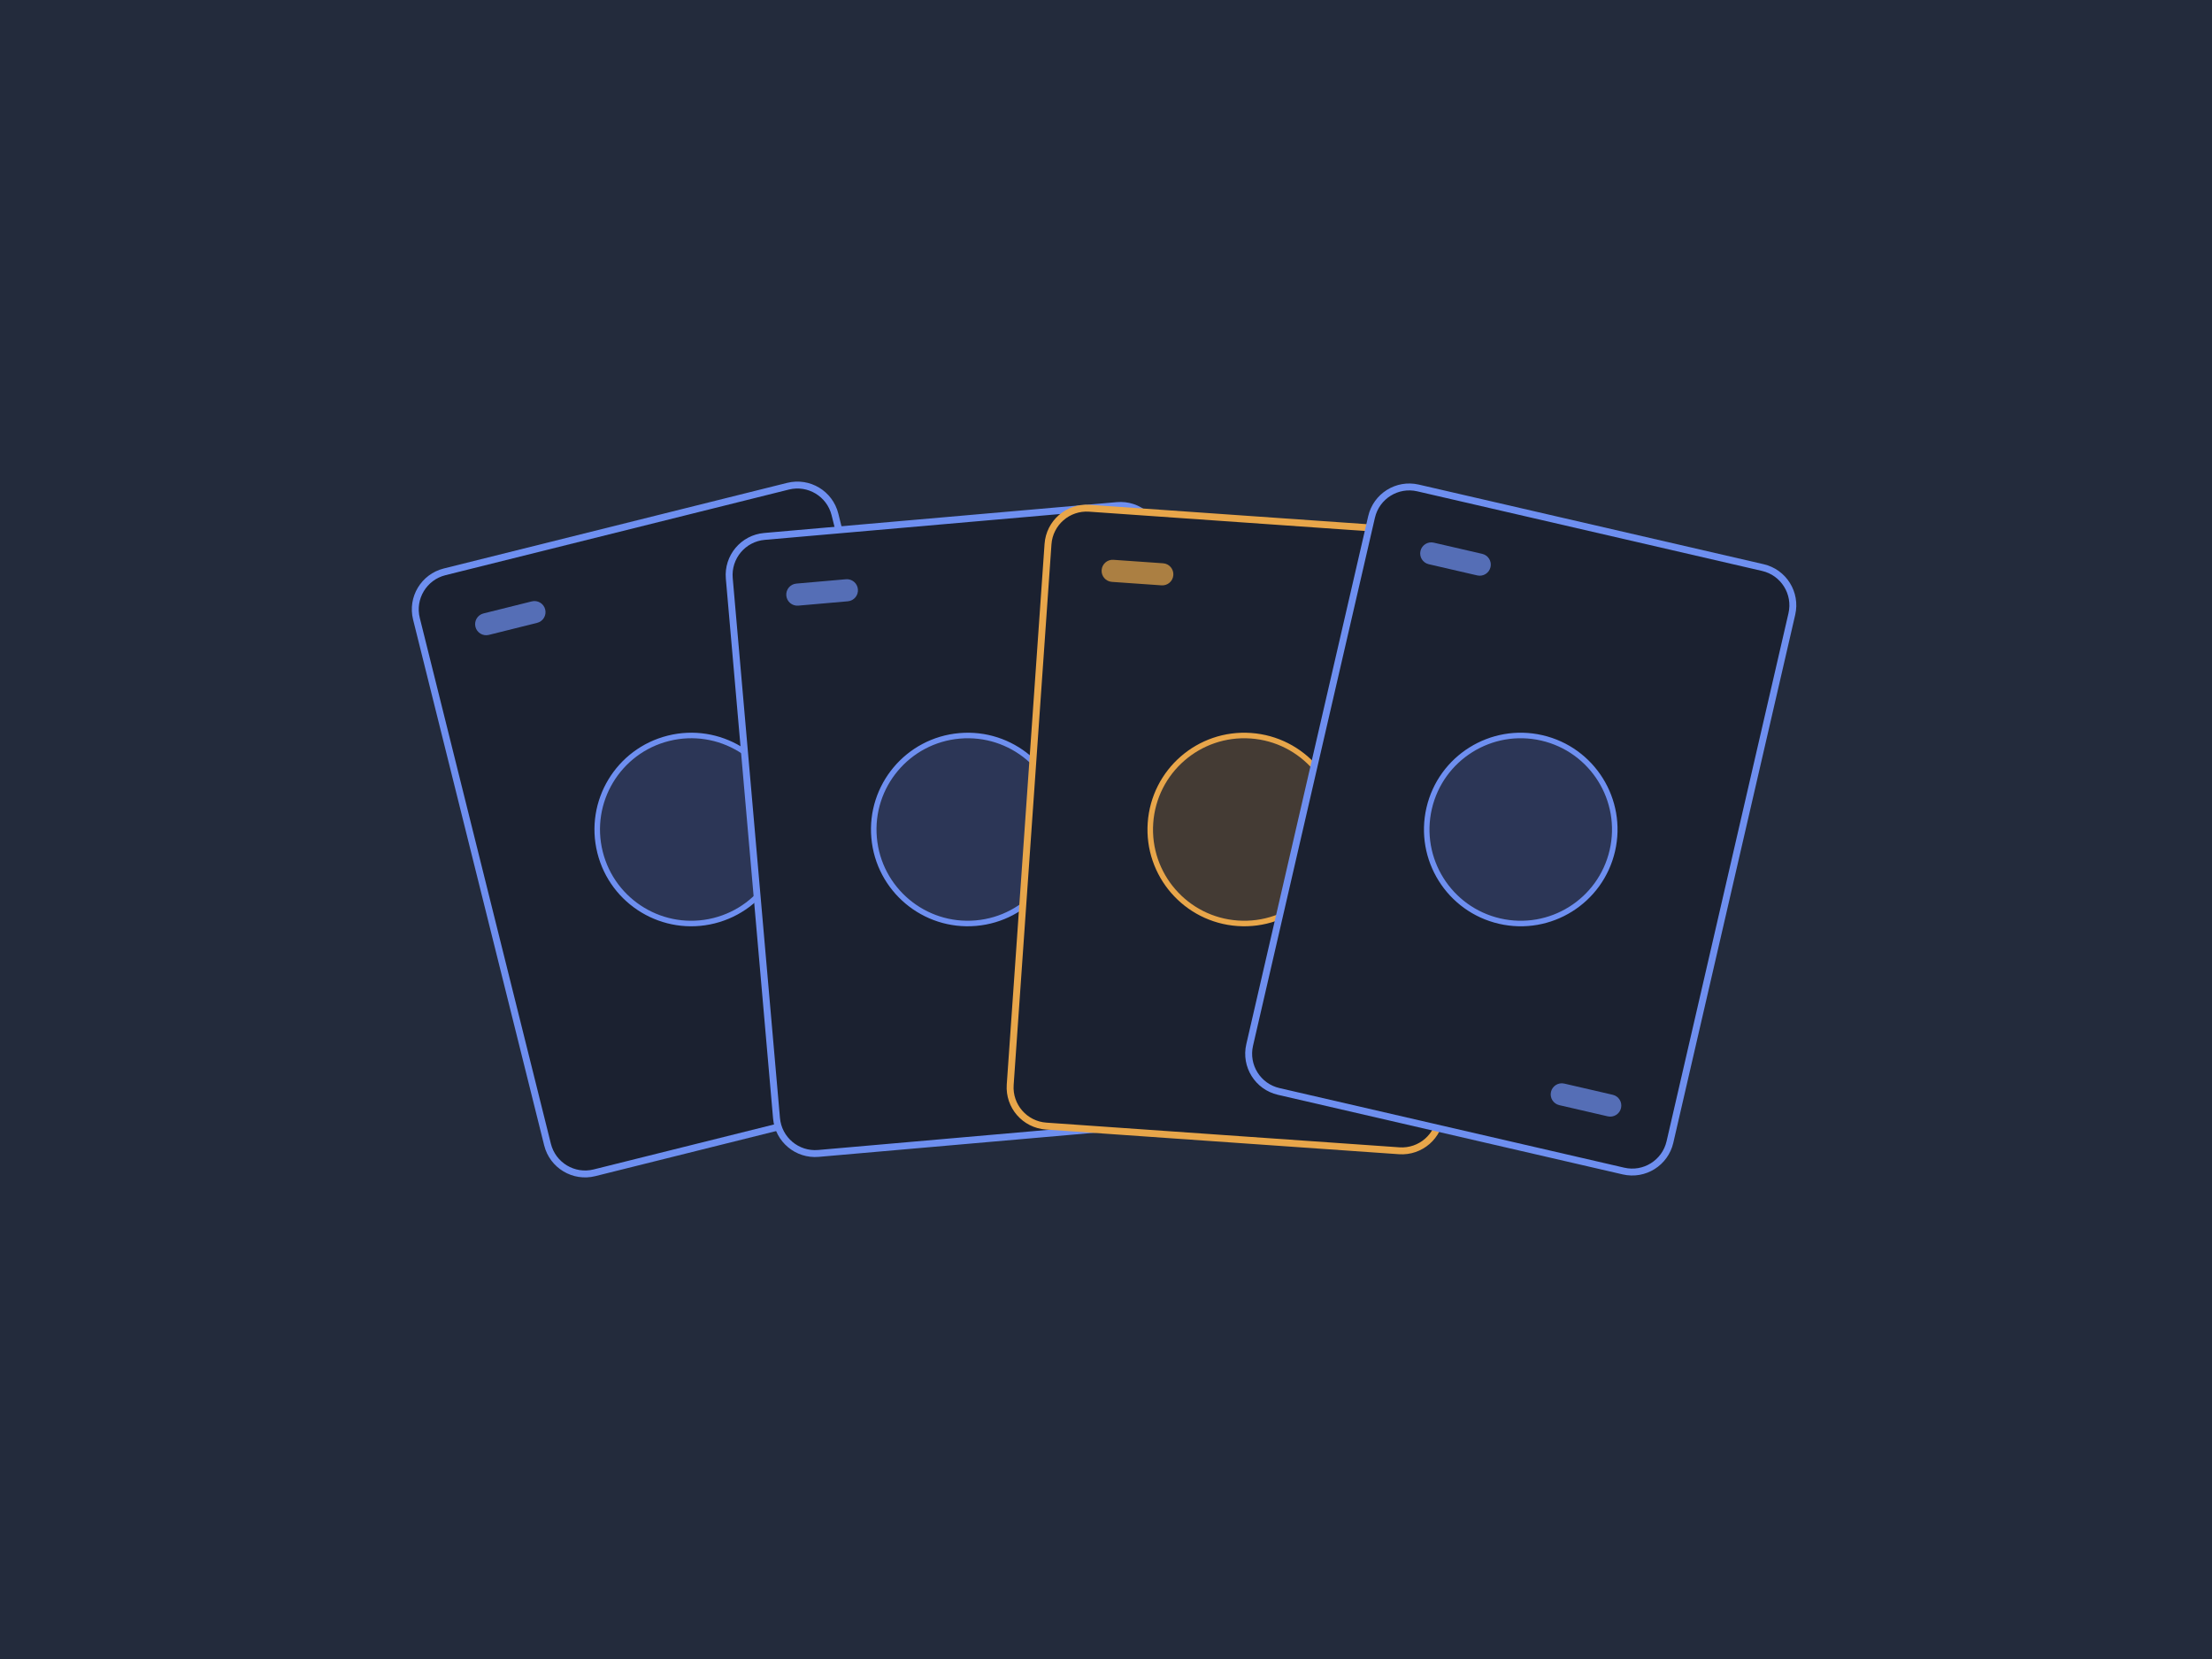
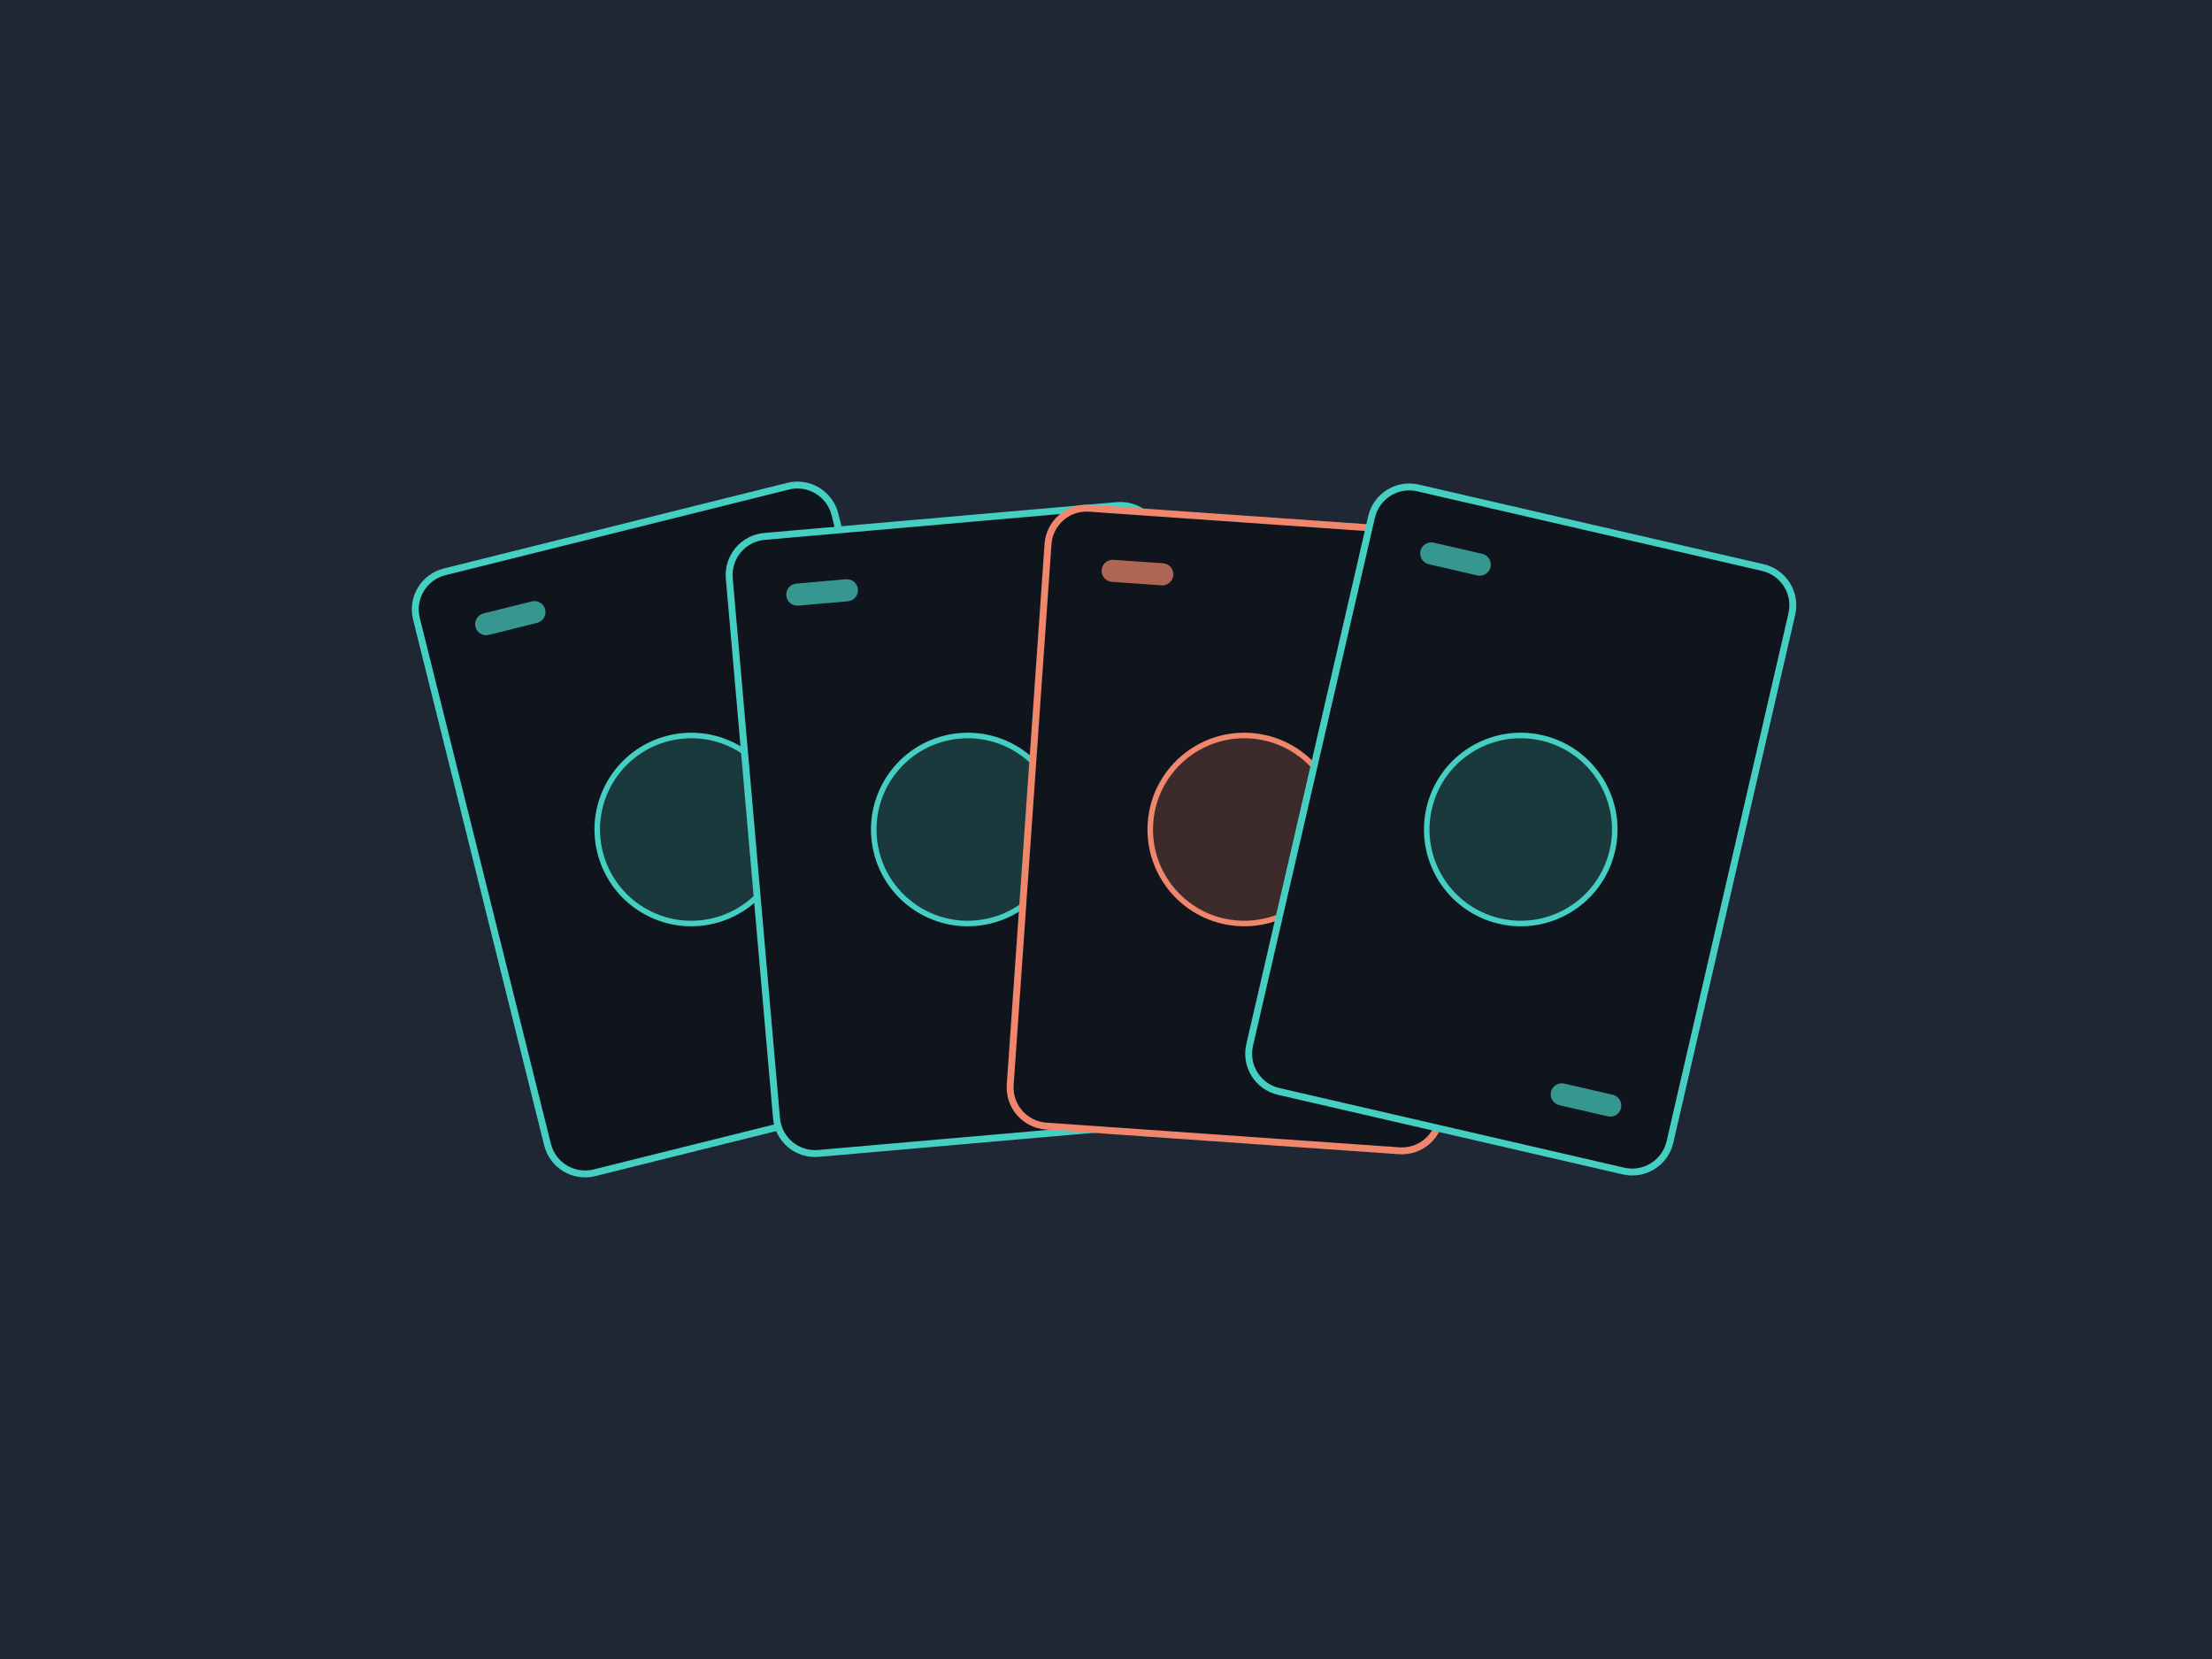
<svg xmlns="http://www.w3.org/2000/svg" viewBox="0 0 800 600" width="800" height="600">
-   <rect width="800" height="600" fill="#232B3C" />
+   <rect width="800" height="600" fill="#1F2734" />
  <g transform="translate(250,300) rotate(-14)">
-     <rect x="-78" y="-112" width="156" height="224" rx="14" fill="#1B2130" stroke="#6E8FF0" stroke-width="2.5" />
-     <circle cx="0" cy="0" r="34" fill="#6E8FF0" fill-opacity=".2" stroke="#6E8FF0" stroke-width="2" />
-     <rect x="-58" y="-94" width="26" height="8" rx="4" fill="#6E8FF0" opacity=".7" />
-     <rect x="32" y="86" width="26" height="8" rx="4" fill="#6E8FF0" opacity=".7" />
+     <rect x="-78" y="-112" width="156" height="224" rx="14" fill="#10141C" stroke="#45CFC2" stroke-width="2.5" />
+     <circle cx="0" cy="0" r="34" fill="#45CFC2" fill-opacity=".2" stroke="#45CFC2" stroke-width="2" />
+     <rect x="-58" y="-94" width="26" height="8" rx="4" fill="#45CFC2" opacity=".7" />
+     <rect x="32" y="86" width="26" height="8" rx="4" fill="#45CFC2" opacity=".7" />
  </g>
  <g transform="translate(350,300) rotate(-5)">
-     <rect x="-78" y="-112" width="156" height="224" rx="14" fill="#1B2130" stroke="#6E8FF0" stroke-width="2.5" />
-     <circle cx="0" cy="0" r="34" fill="#6E8FF0" fill-opacity=".2" stroke="#6E8FF0" stroke-width="2" />
-     <rect x="-58" y="-94" width="26" height="8" rx="4" fill="#6E8FF0" opacity=".7" />
-     <rect x="32" y="86" width="26" height="8" rx="4" fill="#6E8FF0" opacity=".7" />
+     <rect x="-78" y="-112" width="156" height="224" rx="14" fill="#10141C" stroke="#45CFC2" stroke-width="2.5" />
+     <circle cx="0" cy="0" r="34" fill="#45CFC2" fill-opacity=".2" stroke="#45CFC2" stroke-width="2" />
+     <rect x="-58" y="-94" width="26" height="8" rx="4" fill="#45CFC2" opacity=".7" />
+     <rect x="32" y="86" width="26" height="8" rx="4" fill="#45CFC2" opacity=".7" />
  </g>
  <g transform="translate(450,300) rotate(4)">
-     <rect x="-78" y="-112" width="156" height="224" rx="14" fill="#1B2130" stroke="#E8A64A" stroke-width="2.5" />
-     <circle cx="0" cy="0" r="34" fill="#E8A64A" fill-opacity=".2" stroke="#E8A64A" stroke-width="2" />
-     <rect x="-58" y="-94" width="26" height="8" rx="4" fill="#E8A64A" opacity=".7" />
-     <rect x="32" y="86" width="26" height="8" rx="4" fill="#E8A64A" opacity=".7" />
+     <rect x="-78" y="-112" width="156" height="224" rx="14" fill="#10141C" stroke="#F0876C" stroke-width="2.5" />
+     <circle cx="0" cy="0" r="34" fill="#F0876C" fill-opacity=".2" stroke="#F0876C" stroke-width="2" />
+     <rect x="-58" y="-94" width="26" height="8" rx="4" fill="#F0876C" opacity=".7" />
+     <rect x="32" y="86" width="26" height="8" rx="4" fill="#F0876C" opacity=".7" />
  </g>
  <g transform="translate(550,300) rotate(13)">
-     <rect x="-78" y="-112" width="156" height="224" rx="14" fill="#1B2130" stroke="#6E8FF0" stroke-width="2.5" />
-     <circle cx="0" cy="0" r="34" fill="#6E8FF0" fill-opacity=".2" stroke="#6E8FF0" stroke-width="2" />
-     <rect x="-58" y="-94" width="26" height="8" rx="4" fill="#6E8FF0" opacity=".7" />
-     <rect x="32" y="86" width="26" height="8" rx="4" fill="#6E8FF0" opacity=".7" />
+     <rect x="-78" y="-112" width="156" height="224" rx="14" fill="#10141C" stroke="#45CFC2" stroke-width="2.5" />
+     <circle cx="0" cy="0" r="34" fill="#45CFC2" fill-opacity=".2" stroke="#45CFC2" stroke-width="2" />
+     <rect x="-58" y="-94" width="26" height="8" rx="4" fill="#45CFC2" opacity=".7" />
+     <rect x="32" y="86" width="26" height="8" rx="4" fill="#45CFC2" opacity=".7" />
  </g>
</svg>
